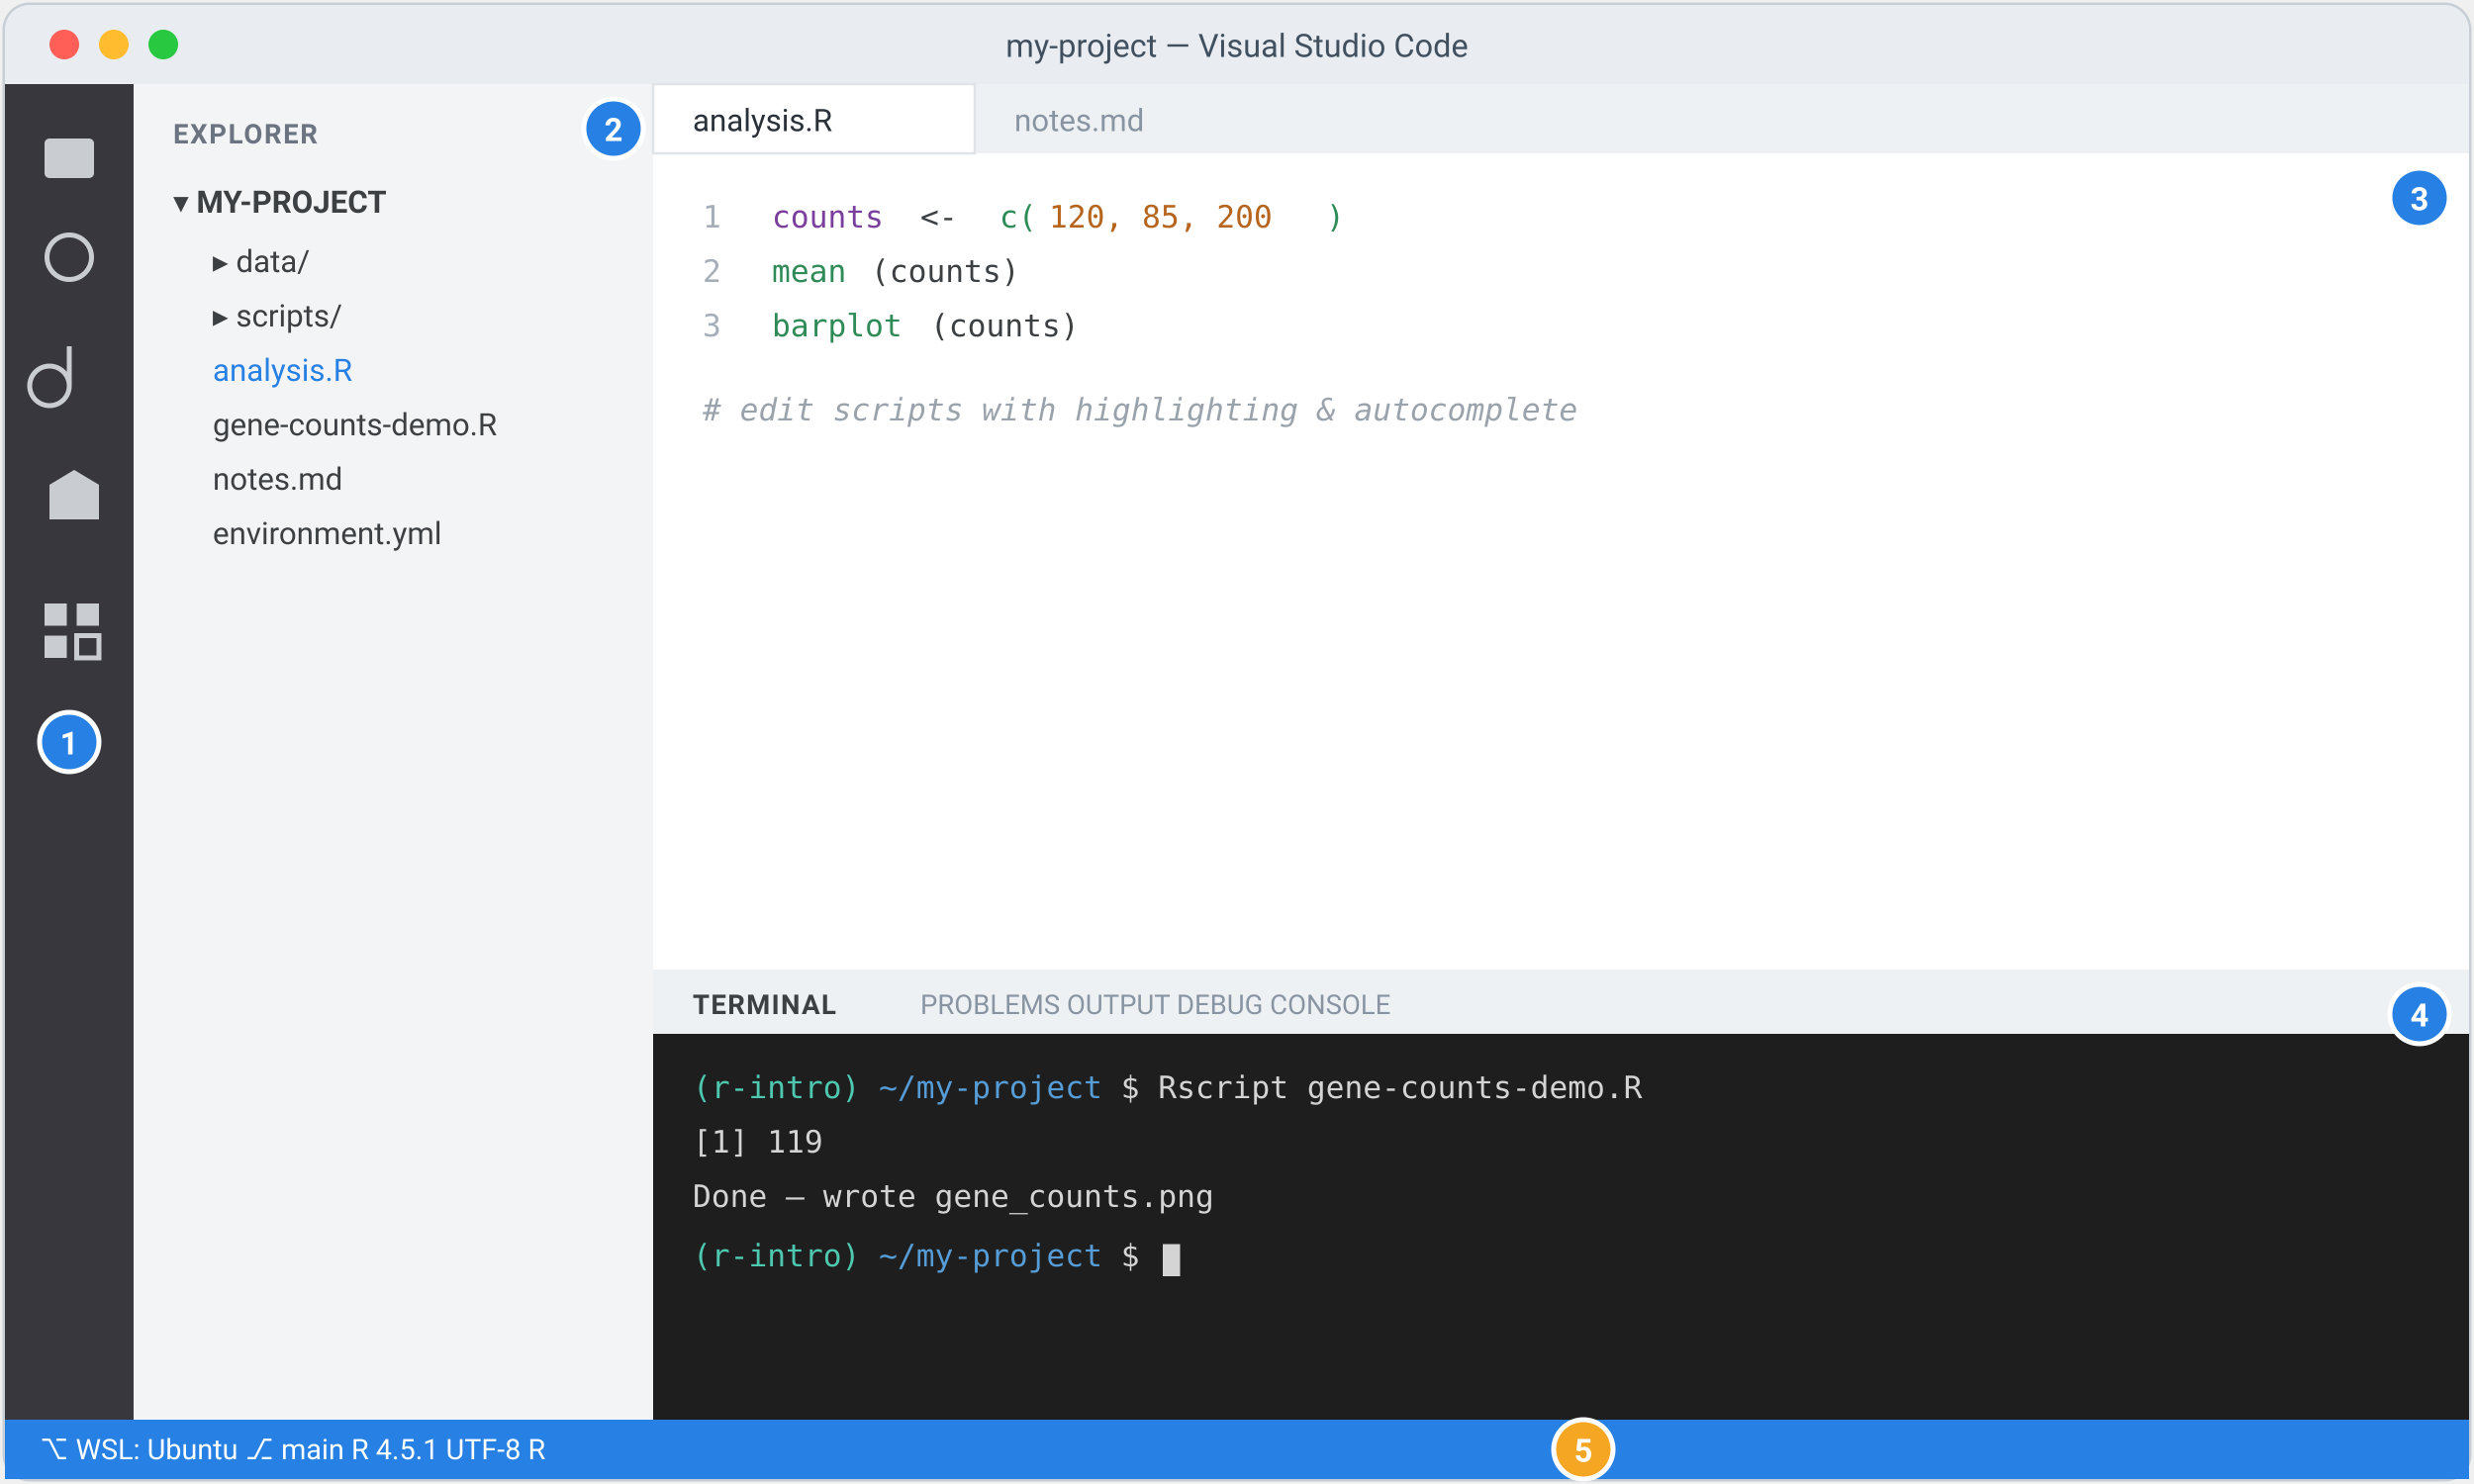
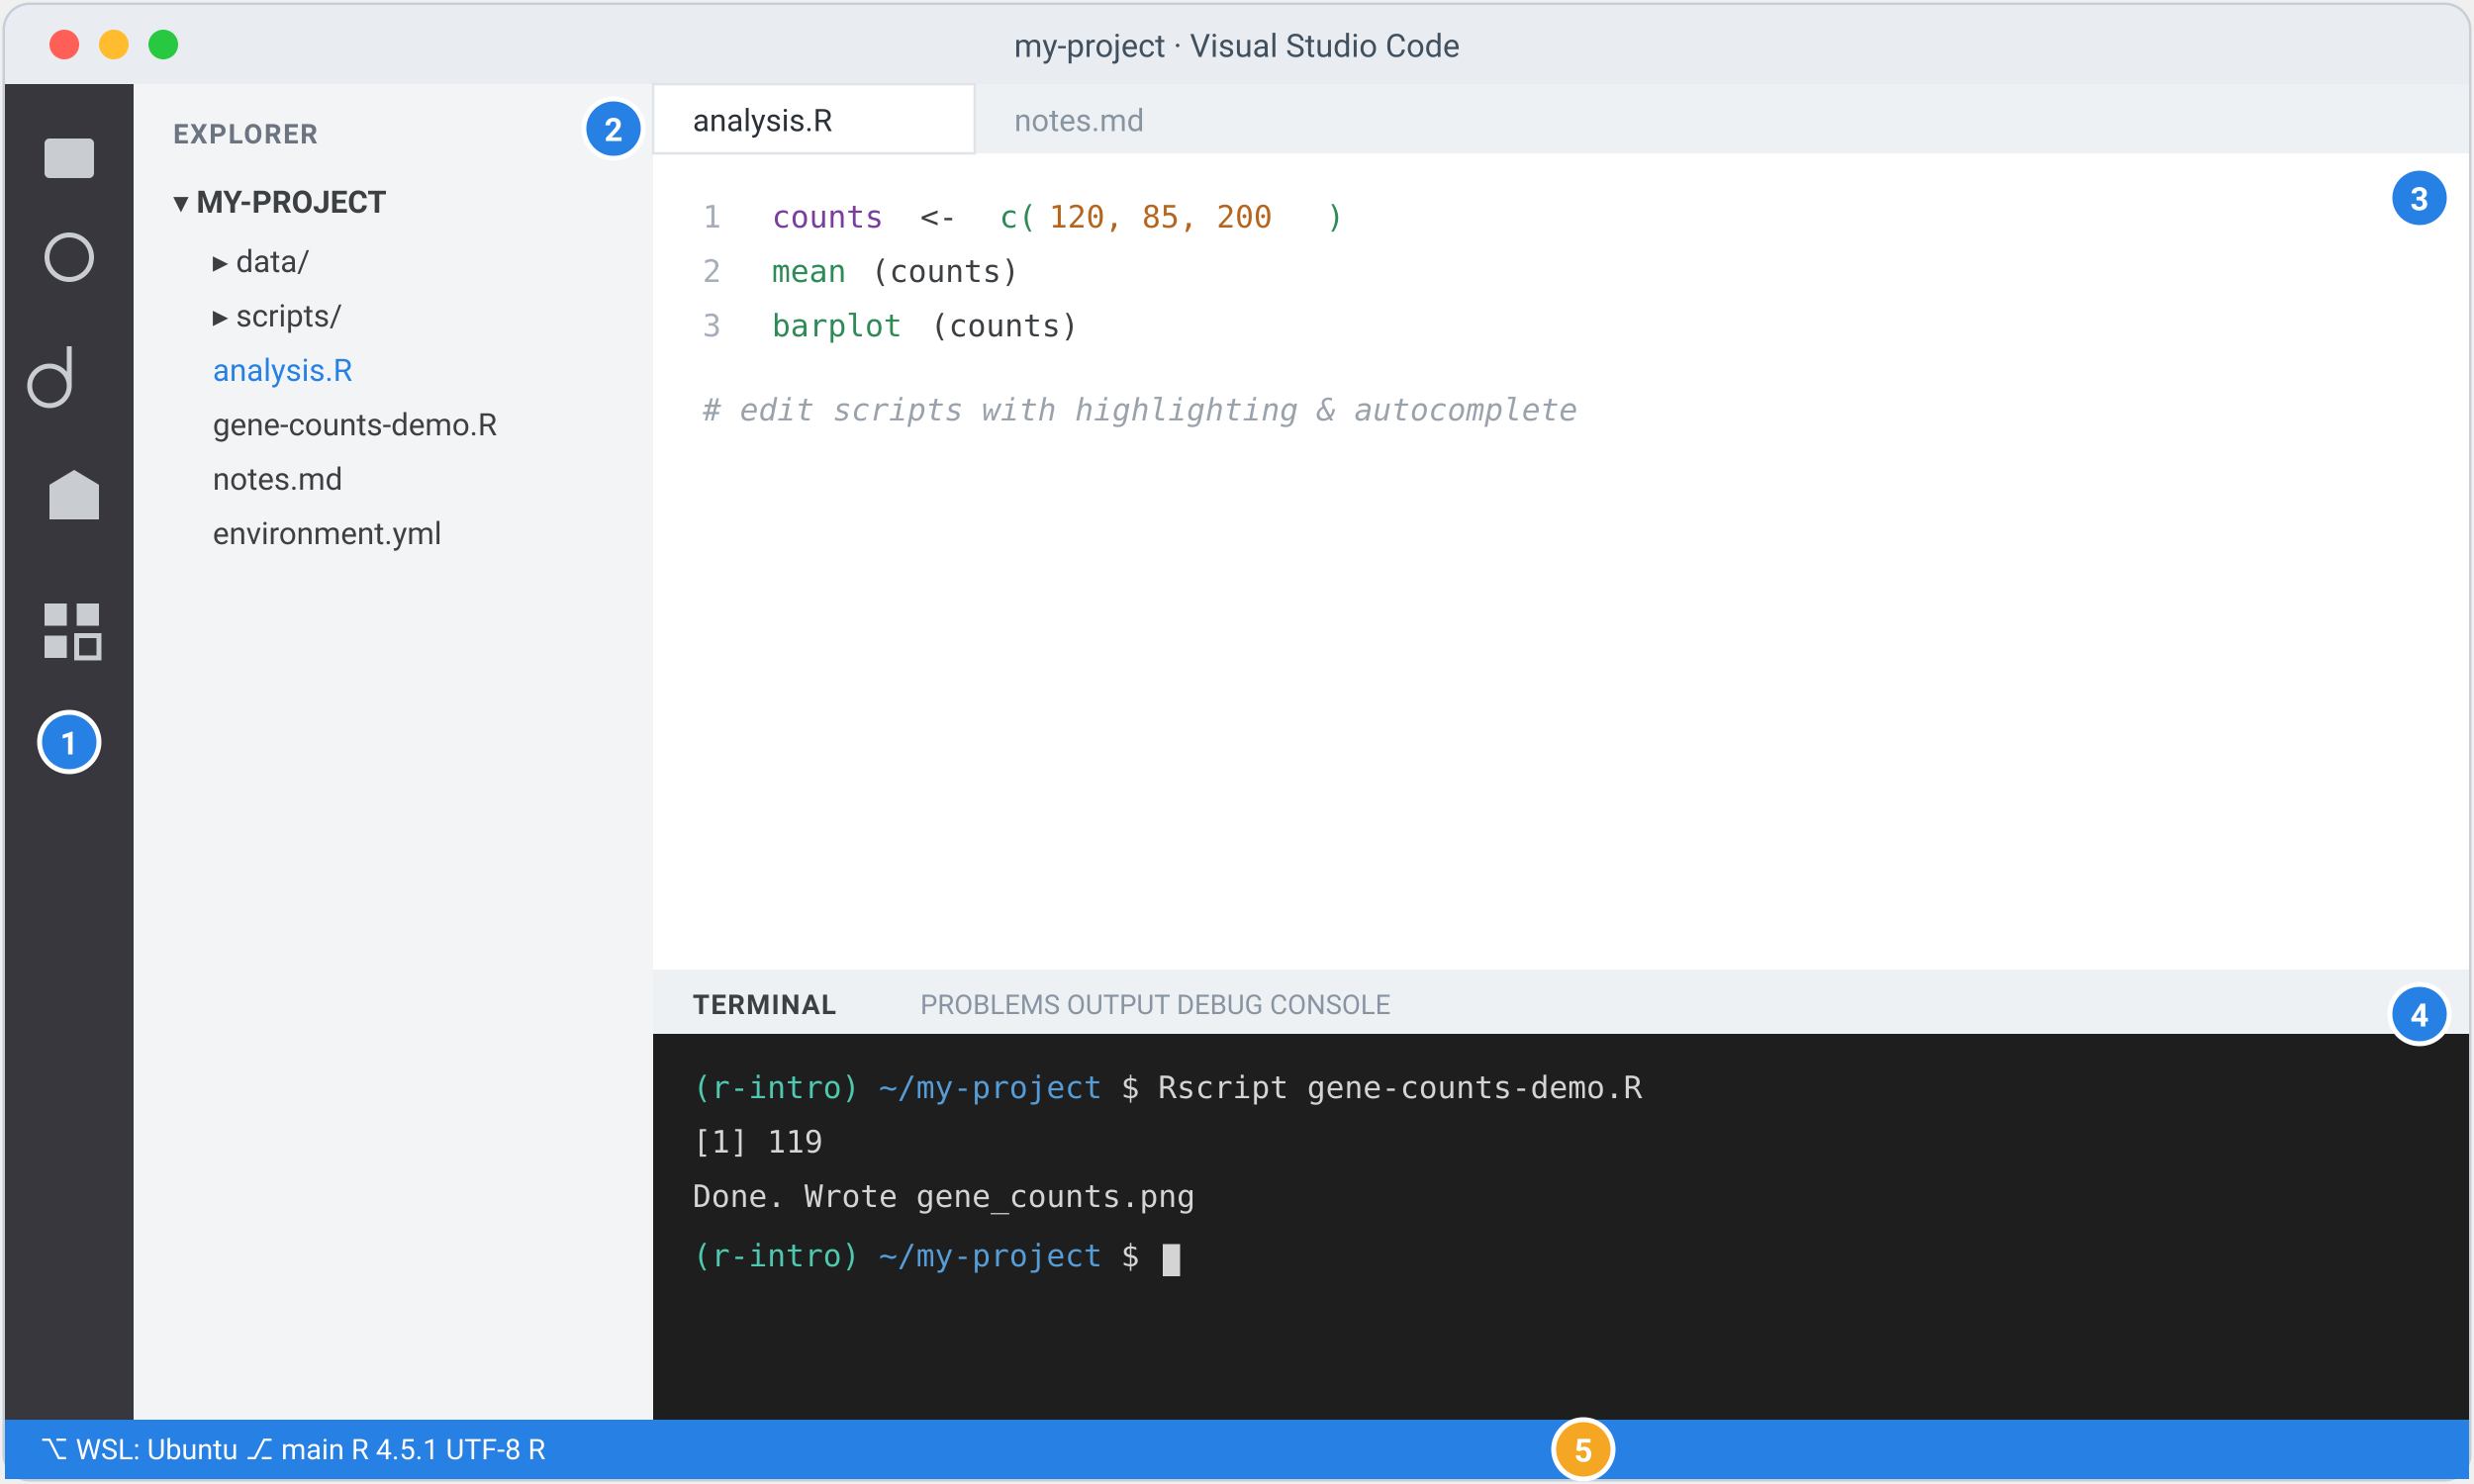
<svg xmlns="http://www.w3.org/2000/svg" viewBox="0 0 1000 600" font-family="-apple-system, Segoe UI, Roboto, Helvetica, Arial, sans-serif" role="img" aria-label="Labelled diagram of the VS Code window: activity bar, explorer file tree, editor, integrated terminal, and status bar.">
  <rect x="2" y="2" width="996" height="596" rx="10" fill="#ffffff" stroke="#c7ced6" stroke-width="2" />
  <path d="M2 12 A10 10 0 0 1 12 2 H988 A10 10 0 0 1 998 12 V34 H2 Z" fill="#e9edf1" />
  <circle cx="26" cy="18" r="6" fill="#ff5f57" />
  <circle cx="46" cy="18" r="6" fill="#febc2e" />
  <circle cx="66" cy="18" r="6" fill="#28c840" />
-   <text x="500" y="23" text-anchor="middle" font-size="13" fill="#41505f">my-project — Visual Studio Code</text>
+   <text x="500" y="23" text-anchor="middle" font-size="13" fill="#41505f">my-project · Visual Studio Code</text>
  <rect x="2" y="34" width="52" height="540" fill="#37373d" />
  <g fill="#c9ccd1">
    <rect x="18" y="56" width="20" height="16" rx="2" />
    <circle cx="28" cy="104" r="9" fill="none" stroke="#c9ccd1" stroke-width="2" />
    <path d="M20 148 a8 8 0 1 0 0.01 0 M28 140 v16" stroke="#c9ccd1" stroke-width="2" fill="none" />
    <path d="M20 196 l10 -6 l10 6 v14 h-20 z" />
    <rect x="18" y="244" width="9" height="9" />
    <rect x="31" y="244" width="9" height="9" />
    <rect x="18" y="257" width="9" height="9" />
    <rect x="31" y="257" width="9" height="9" fill="none" stroke="#c9ccd1" stroke-width="2" />
  </g>
  <rect x="54" y="34" width="210" height="540" fill="#f3f4f6" />
  <text x="70" y="58" font-size="11" font-weight="700" letter-spacing="0.06em" fill="#6b7480">EXPLORER</text>
  <text x="70" y="86" font-size="12.5" font-weight="700" fill="#3c4043">▾ MY-PROJECT</text>
  <g font-size="12.5" fill="#3c4043">
    <text x="86" y="110">▸ data/</text>
    <text x="86" y="132">▸ scripts/</text>
    <text x="86" y="154" fill="#2780e3">analysis.R</text>
    <text x="86" y="176">gene-counts-demo.R</text>
    <text x="86" y="198">notes.md</text>
    <text x="86" y="220">environment.yml</text>
  </g>
  <rect x="264" y="34" width="734" height="358" fill="#ffffff" />
  <rect x="264" y="34" width="734" height="28" fill="#eef1f4" />
  <rect x="264" y="34" width="130" height="28" fill="#ffffff" stroke="#e0e4e8" />
  <text x="280" y="53" font-size="12.5" fill="#2b3138">analysis.R</text>
  <text x="410" y="53" font-size="12.5" fill="#8894a2">notes.md</text>
  <g font-family="ui-monospace, Menlo, Consolas, monospace" font-size="12.5">
    <text x="284" y="92" fill="#a5aeb9">1</text>
    <text x="312" y="92" fill="#7a3e9d">counts</text>
    <text x="372" y="92" fill="#3c4043">&lt;- </text>
    <text x="404" y="92" fill="#2e8b57">c(</text>
    <text x="424" y="92" fill="#b5651d">120, 85, 200</text>
    <text x="536" y="92" fill="#2e8b57">)</text>
    <text x="284" y="114" fill="#a5aeb9">2</text>
    <text x="312" y="114" fill="#2e8b57">mean</text>
    <text x="352" y="114" fill="#3c4043">(counts)</text>
    <text x="284" y="136" fill="#a5aeb9">3</text>
    <text x="312" y="136" fill="#2e8b57">barplot</text>
    <text x="376" y="136" fill="#3c4043">(counts)</text>
    <text x="284" y="170" fill="#9aa2ac" font-style="italic"># edit scripts with highlighting &amp; autocomplete</text>
  </g>
  <rect x="264" y="392" width="734" height="182" fill="#1e1e1e" />
  <rect x="264" y="392" width="734" height="26" fill="#eef1f4" />
  <text x="280" y="410" font-size="11" font-weight="700" letter-spacing="0.05em" fill="#3c4043">TERMINAL</text>
  <text x="372" y="410" font-size="11" fill="#8894a2">PROBLEMS   OUTPUT   DEBUG CONSOLE</text>
  <g font-family="ui-monospace, Menlo, Consolas, monospace" font-size="12.5" fill="#d4d4d4">
    <text x="280" y="444">
      <tspan fill="#4ec9b0">(r-intro)</tspan>
      <tspan fill="#569cd6">~/my-project</tspan> $ Rscript gene-counts-demo.R</text>
    <text x="280" y="466">[1] 119</text>
-     <text x="280" y="488">Done — wrote gene_counts.png</text>
+     <text x="280" y="488">Done. Wrote gene_counts.png</text>
    <text x="280" y="512">
      <tspan fill="#4ec9b0">(r-intro)</tspan>
      <tspan fill="#569cd6">~/my-project</tspan> $ </text>
    <rect x="470" y="503" width="7" height="13" fill="#d4d4d4" />
  </g>
  <rect x="2" y="574" width="996" height="24" fill="#2780e3" />
  <text x="16" y="590" font-size="11.5" fill="#ffffff">⌥ WSL: Ubuntu   ⎇ main   R 4.5.1   UTF-8   R</text>
  <g font-size="13" font-weight="700" fill="#ffffff" text-anchor="middle">
    <circle cx="28" cy="300" r="12" fill="#2780e3" stroke="#ffffff" stroke-width="2" />
    <text x="28" y="305">1</text>
    <circle cx="248" cy="52" r="12" fill="#2780e3" stroke="#ffffff" stroke-width="2" />
    <text x="248" y="57">2</text>
    <circle cx="978" cy="80" r="12" fill="#2780e3" stroke="#ffffff" stroke-width="2" />
    <text x="978" y="85">3</text>
    <circle cx="978" cy="410" r="12" fill="#2780e3" stroke="#ffffff" stroke-width="2" />
    <text x="978" y="415">4</text>
    <circle cx="640" cy="586" r="12" fill="#f5a623" stroke="#ffffff" stroke-width="2" />
    <text x="640" y="591">5</text>
  </g>
</svg>
